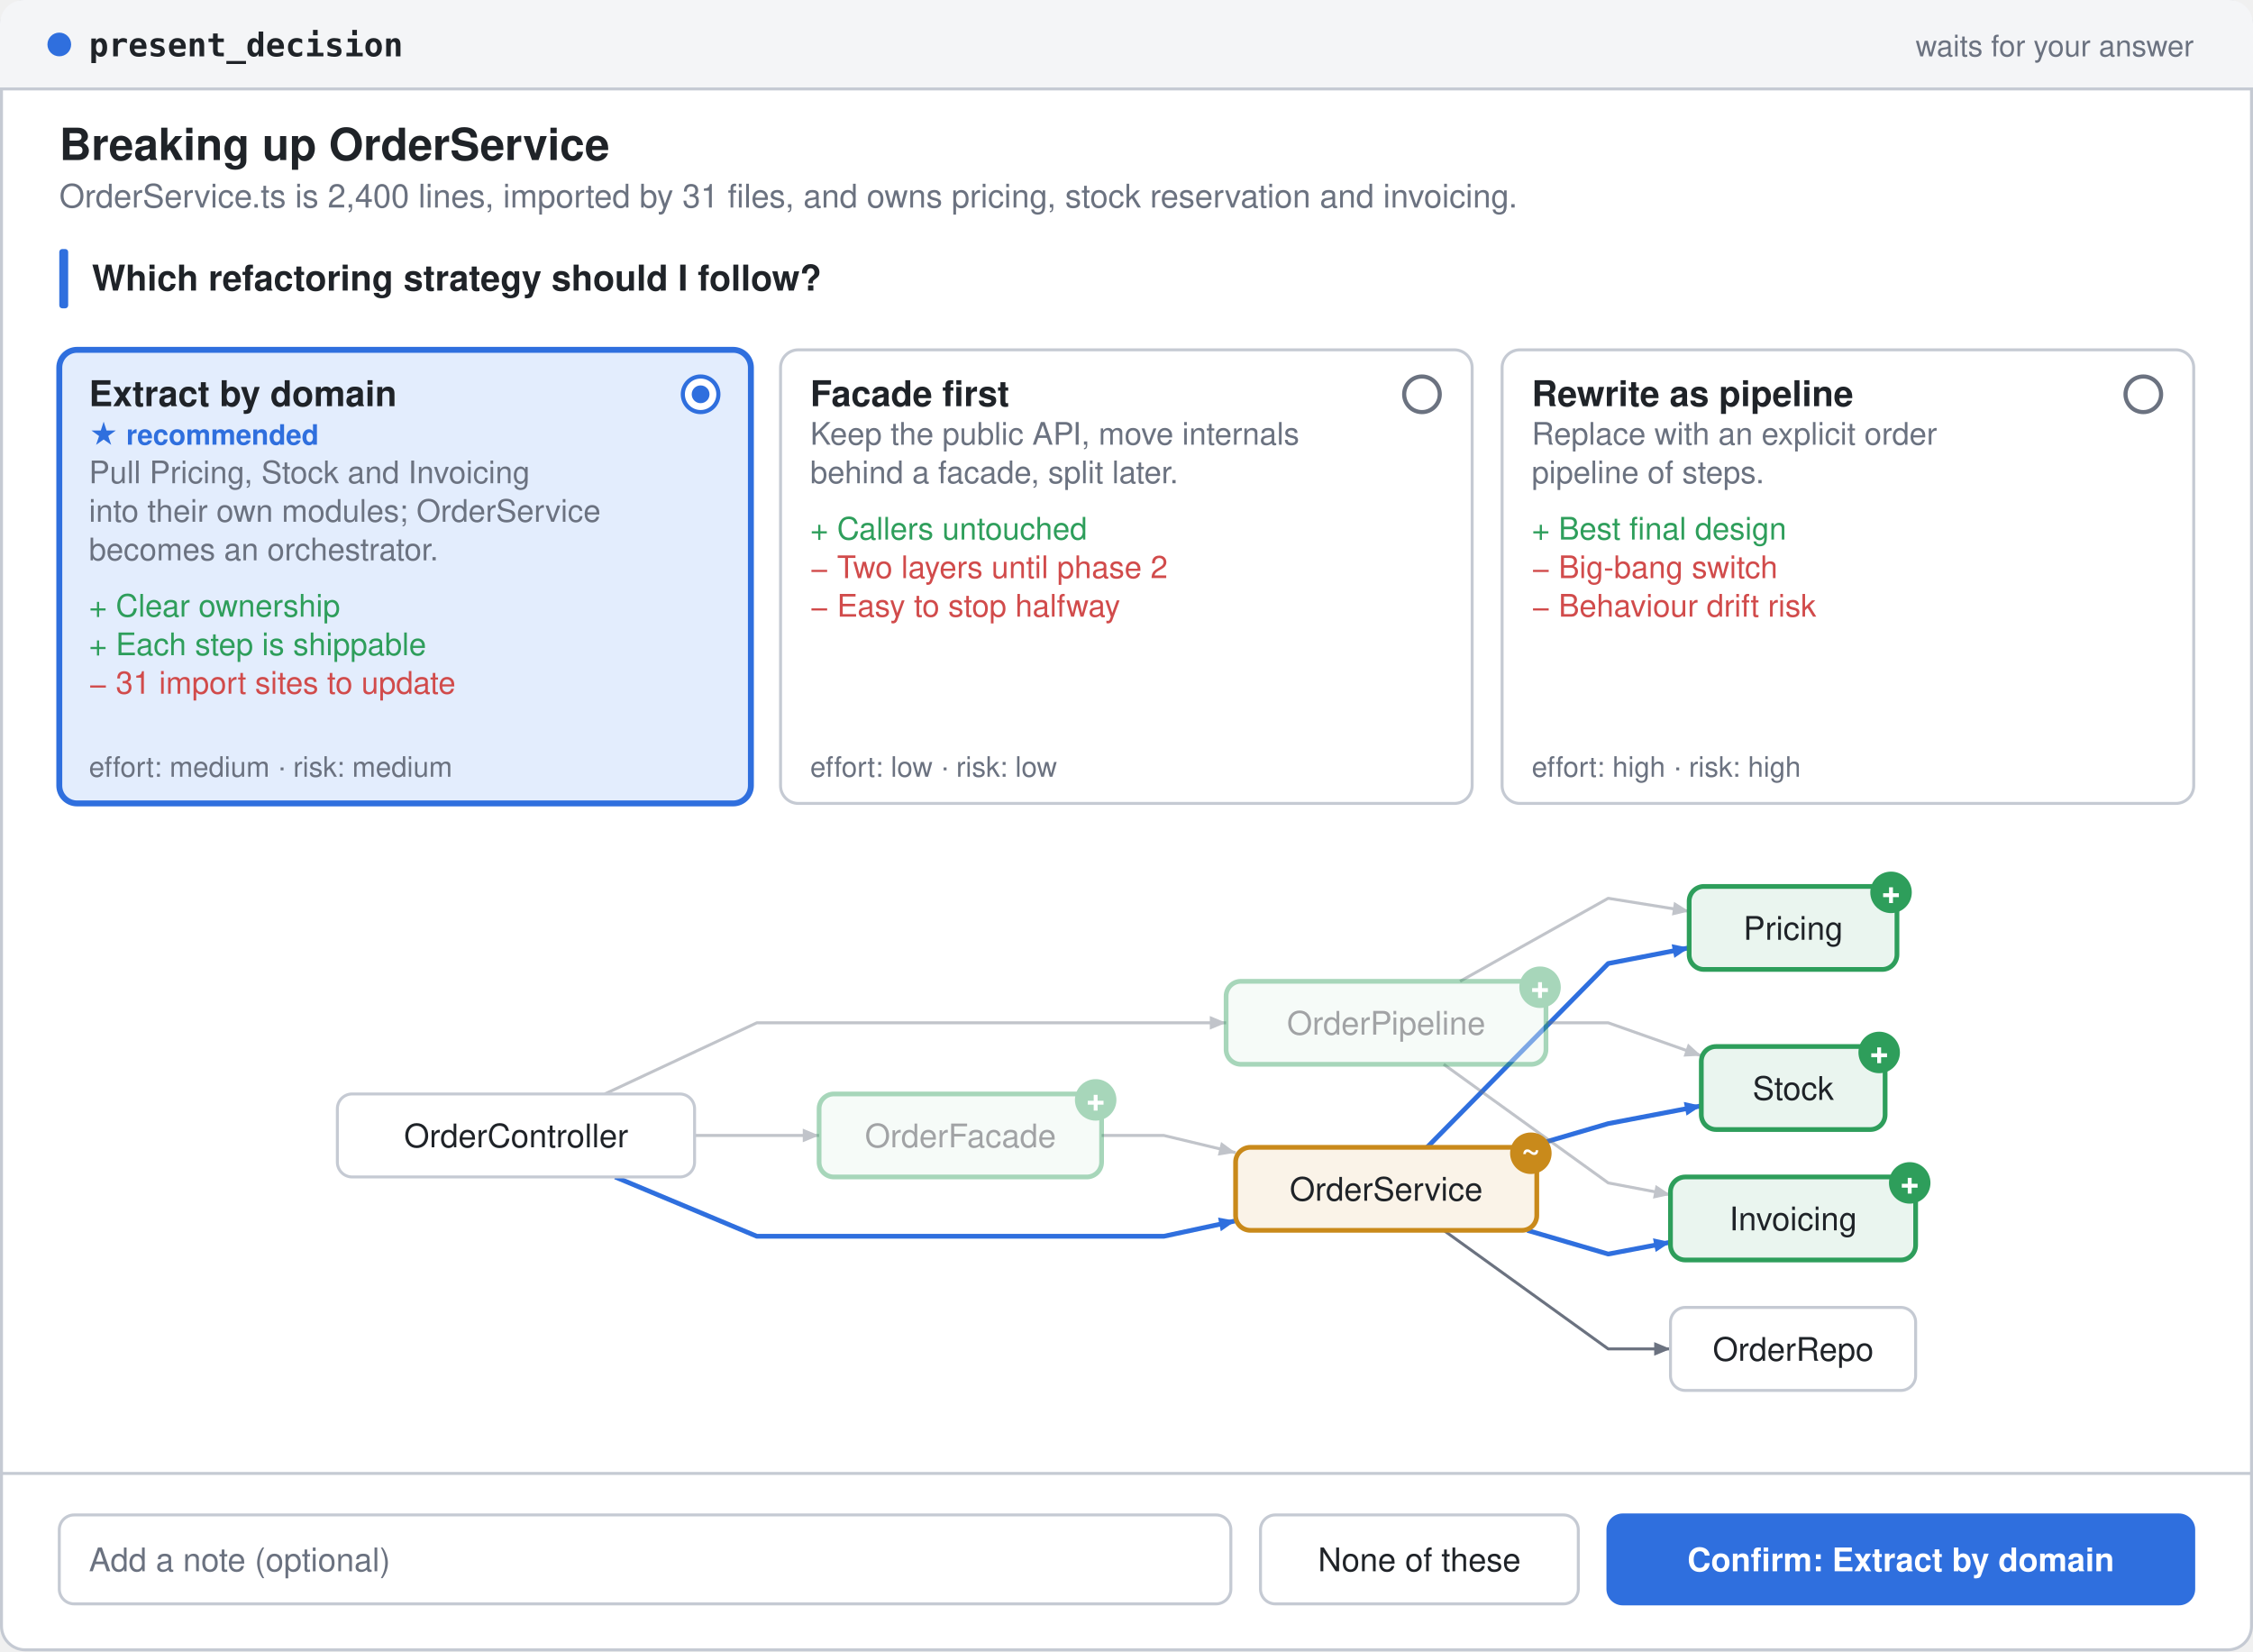
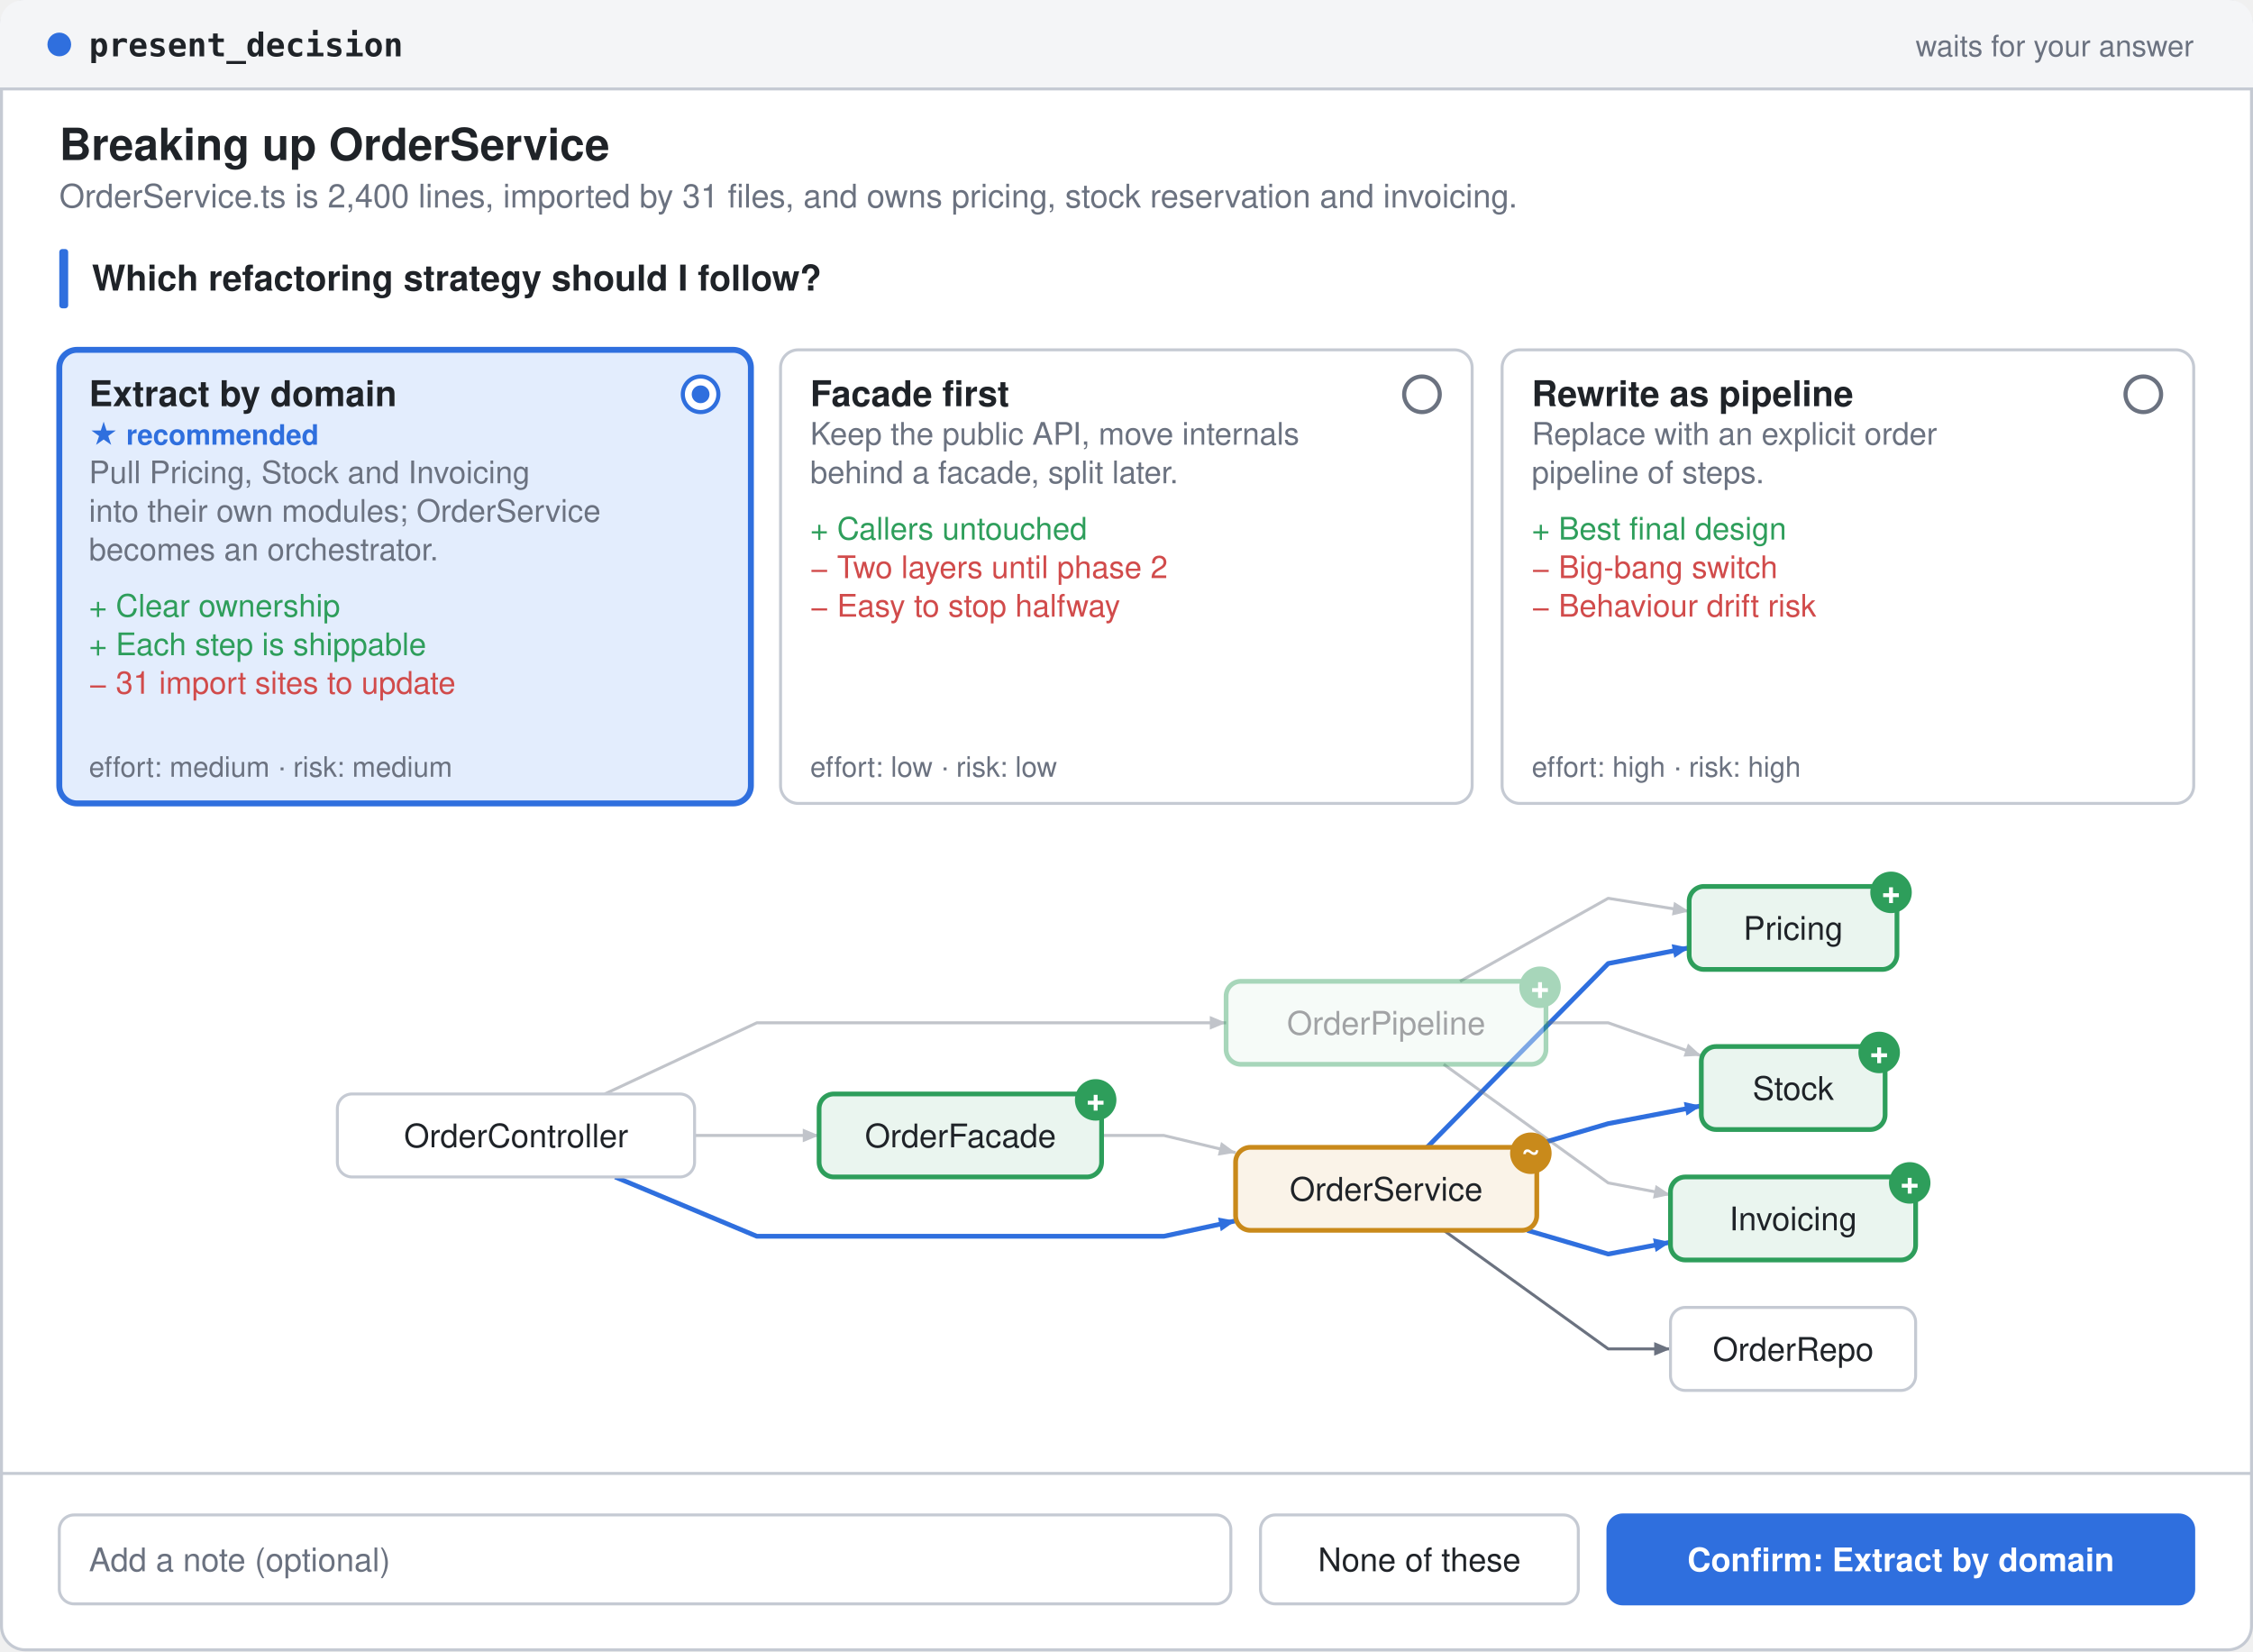
<svg xmlns="http://www.w3.org/2000/svg" viewBox="0 0 760 557" width="760" font-family="system-ui, -apple-system, 'Segoe UI', Helvetica, Arial, sans-serif">
  <rect x="0.5" y="0.5" width="759" height="556" rx="8" fill="#ffffff" stroke="#c5cad3" />
  <path d="M0,8 a8,8 0 0 1 8,-8 h744 a8,8 0 0 1 8,8 v22 h-760 z" fill="#f4f5f7" />
  <line x1="0" y1="30" x2="760" y2="30" stroke="#c5cad3" stroke-width="1" />
  <circle cx="20" cy="15" r="4" fill="#2f6fde" />
  <text x="30" y="19" font-size="11" fill="#1f2328" font-weight="600" font-family="ui-monospace, Menlo, Consolas, monospace">present_decision</text>
  <text x="740" y="19" font-size="10" fill="#6b7280" text-anchor="end">waits for your answer</text>
  <text x="20" y="54" font-size="15" fill="#1f2328" font-weight="600">Breaking up OrderService</text>
  <text x="20" y="70" font-size="11" fill="#6b7280">OrderService.ts is 2,400 lines, imported by 31 files, and owns pricing, stock reservation and invoicing.</text>
  <rect x="20" y="84" width="3" height="20" rx="1" fill="#2f6fde" stroke="none" stroke-width="1" />
  <text x="31" y="98" font-size="12" fill="#1f2328" font-weight="600">Which refactoring strategy should I follow?</text>
  <g opacity="1">
    <rect x="20" y="118" width="233.3" height="153" rx="6" fill="#e3edfd" stroke="#2f6fde" stroke-width="2" />
    <text x="30" y="137" font-size="12" fill="#1f2328" font-weight="600">Extract by domain</text>
    <circle cx="236.333" cy="133" r="6" fill="#ffffff" stroke="#2f6fde" stroke-width="1.4" />
    <circle cx="236.333" cy="133" r="3" fill="#2f6fde" />
    <text x="30" y="150" font-size="9.5" fill="#2f6fde" font-weight="600">★ recommended</text>
    <text x="30" y="163" font-size="10.5" fill="#6b7280">Pull Pricing, Stock and Invoicing</text>
    <text x="30" y="176" font-size="10.5" fill="#6b7280">into their own modules; OrderService</text>
    <text x="30" y="189" font-size="10.5" fill="#6b7280">becomes an orchestrator.</text>
    <text x="30" y="208" font-size="10.5" fill="#2e9e5b">+ Clear ownership</text>
    <text x="30" y="221" font-size="10.5" fill="#2e9e5b">+ Each step is shippable</text>
    <text x="30" y="234" font-size="10.5" fill="#d14b4b">− 31 import sites to update</text>
    <text x="30" y="262" font-size="9.5" fill="#6b7280">effort: medium  ·  risk: medium</text>
  </g>
  <g opacity="1">
    <rect x="263.3" y="118" width="233.3" height="153" rx="6" fill="#ffffff" stroke="#c5cad3" stroke-width="1" />
    <text x="273.3" y="137" font-size="12" fill="#1f2328" font-weight="600">Facade first</text>
    <circle cx="479.667" cy="133" r="6" fill="#ffffff" stroke="#6b7280" stroke-width="1.4" />
    <text x="273.3" y="150" font-size="10.5" fill="#6b7280">Keep the public API, move internals</text>
    <text x="273.3" y="163" font-size="10.5" fill="#6b7280">behind a facade, split later.</text>
    <text x="273.3" y="182" font-size="10.5" fill="#2e9e5b">+ Callers untouched</text>
    <text x="273.3" y="195" font-size="10.5" fill="#d14b4b">− Two layers until phase 2</text>
    <text x="273.3" y="208" font-size="10.5" fill="#d14b4b">− Easy to stop halfway</text>
    <text x="273.3" y="262" font-size="9.5" fill="#6b7280">effort: low  ·  risk: low</text>
  </g>
  <g opacity="1">
    <rect x="506.7" y="118" width="233.3" height="153" rx="6" fill="#ffffff" stroke="#c5cad3" stroke-width="1" />
    <text x="516.7" y="137" font-size="12" fill="#1f2328" font-weight="600">Rewrite as pipeline</text>
    <circle cx="723" cy="133" r="6" fill="#ffffff" stroke="#6b7280" stroke-width="1.4" />
    <text x="516.7" y="150" font-size="10.5" fill="#6b7280">Replace with an explicit order</text>
    <text x="516.7" y="163" font-size="10.5" fill="#6b7280">pipeline of steps.</text>
    <text x="516.7" y="182" font-size="10.5" fill="#2e9e5b">+ Best final design</text>
    <text x="516.7" y="195" font-size="10.5" fill="#d14b4b">− Big-bang switch</text>
    <text x="516.7" y="208" font-size="10.5" fill="#d14b4b">− Behaviour drift risk</text>
    <text x="516.7" y="262" font-size="9.5" fill="#6b7280">effort: high  ·  risk: high</text>
  </g>
  <g transform="translate(103.8,289) scale(1)">
    <g opacity="1">
      <polyline points="103.7,108 151.5,128 220.2,128 288.8,128 313,122.8" fill="none" stroke="#2f6fde" stroke-width="1.6" stroke-linejoin="round" />
      <polygon points="313,122.8 307.1,121.7 308,126.3" fill="#2f6fde" />
    </g>
    <g opacity="0.42">
      <polyline points="130.5,94 151.5,94 172.5,94" fill="none" stroke="#6b7280" stroke-width="1" stroke-linejoin="round" />
      <polygon points="172.5,94 167,91.7 167,96.3" fill="#6b7280" />
    </g>
    <g opacity="0.42">
      <polyline points="267.8,94 288.8,94 313,99.8" fill="none" stroke="#6b7280" stroke-width="1" stroke-linejoin="round" />
      <polygon points="313,99.8 308.1,96.2 307,100.8" fill="#6b7280" />
    </g>
    <g opacity="0.42">
      <polyline points="100.2,80 151.5,56 220.2,56 288.8,56 309.8,56" fill="none" stroke="#6b7280" stroke-width="1" stroke-linejoin="round" />
      <polygon points="309.8,56 304.3,53.7 304.3,58.3" fill="#6b7280" />
    </g>
    <g opacity="1">
      <polyline points="377.6,98 438.7,36 466,30.7" fill="none" stroke="#2f6fde" stroke-width="1.6" stroke-linejoin="round" />
      <polygon points="466,30.7 460.1,29.5 461,34.1" fill="#2f6fde" />
    </g>
    <g opacity="1">
      <polyline points="411.4,98 438.7,90 470.1,84" fill="none" stroke="#2f6fde" stroke-width="1.6" stroke-linejoin="round" />
      <polygon points="470.1,84 464.2,82.7 465.1,87.3" fill="#2f6fde" />
    </g>
    <g opacity="1">
      <polyline points="411.4,126 438.7,134 459.7,130" fill="none" stroke="#2f6fde" stroke-width="1.6" stroke-linejoin="round" />
      <polygon points="459.7,130 453.8,128.7 454.7,133.3" fill="#2f6fde" />
    </g>
    <g opacity="0.42">
      <polyline points="388.7,42 438.7,14 466,18.4" fill="none" stroke="#6b7280" stroke-width="1" stroke-linejoin="round" />
      <polygon points="466,18.4 460.9,15.2 460.2,19.8" fill="#6b7280" />
    </g>
    <g opacity="0.42">
      <polyline points="417.7,56 438.7,56 470.1,67.1" fill="none" stroke="#6b7280" stroke-width="1" stroke-linejoin="round" />
      <polygon points="470.1,67.1 465.6,63 464.1,67.4" fill="#6b7280" />
    </g>
    <g opacity="0.42">
      <polyline points="383.2,70 438.7,110 459.7,114" fill="none" stroke="#6b7280" stroke-width="1" stroke-linejoin="round" />
      <polygon points="459.7,114 454.7,110.7 453.8,115.3" fill="#6b7280" />
    </g>
    <g opacity="1">
      <polyline points="383.2,126 438.7,166 459.7,166" fill="none" stroke="#6b7280" stroke-width="1" stroke-linejoin="round" />
      <polygon points="459.7,166 454.2,163.7 454.2,168.3" fill="#6b7280" />
    </g>
    <g opacity="1">
      <rect x="10" y="80" width="120.5" height="28" rx="5" fill="#ffffff" stroke="#c5cad3" stroke-width="1" />
      <text x="70.3" y="98" font-size="11" fill="#1f2328" text-anchor="middle">OrderController</text>
    </g>
    <g opacity="1">
      <rect x="313" y="98" width="101.6" height="28" rx="5" fill="#ffffff" stroke="#c98a1b" stroke-width="1.6" />
      <rect x="313" y="98" width="101.6" height="28" rx="5" fill="#c98a1b" fill-opacity="0.1" stroke="none" stroke-width="1" />
      <text x="363.8" y="116" font-size="11" fill="#1f2328" text-anchor="middle">OrderService</text>
      <circle cx="412.6" cy="100" r="7" fill="#c98a1b" />
      <text x="412.6" y="103.5" font-size="11" fill="#fff" font-weight="600" text-anchor="middle">~</text>
    </g>
-     <g opacity="0.42">
+     <g opacity="1">
      <rect x="172.5" y="80" width="95.3" height="28" rx="5" fill="#ffffff" stroke="#2e9e5b" stroke-width="1.6" />
      <rect x="172.5" y="80" width="95.3" height="28" rx="5" fill="#2e9e5b" fill-opacity="0.1" stroke="none" stroke-width="1" />
      <text x="220.2" y="98" font-size="11" fill="#1f2328" text-anchor="middle">OrderFacade</text>
      <circle cx="265.8" cy="82" r="7" fill="#2e9e5b" />
      <text x="265.8" y="85.5" font-size="11" fill="#fff" font-weight="600" text-anchor="middle">+</text>
    </g>
    <g opacity="1">
      <rect x="466" y="10" width="70.1" height="28" rx="5" fill="#ffffff" stroke="#2e9e5b" stroke-width="1.6" />
      <rect x="466" y="10" width="70.1" height="28" rx="5" fill="#2e9e5b" fill-opacity="0.1" stroke="none" stroke-width="1" />
      <text x="501.1" y="28" font-size="11" fill="#1f2328" text-anchor="middle">Pricing</text>
      <circle cx="534.1" cy="12" r="7" fill="#2e9e5b" />
      <text x="534.1" y="15.5" font-size="11" fill="#fff" font-weight="600" text-anchor="middle">+</text>
    </g>
    <g opacity="1">
      <rect x="470.1" y="64" width="62" height="28" rx="5" fill="#ffffff" stroke="#2e9e5b" stroke-width="1.6" />
      <rect x="470.1" y="64" width="62" height="28" rx="5" fill="#2e9e5b" fill-opacity="0.1" stroke="none" stroke-width="1" />
      <text x="501.1" y="82" font-size="11" fill="#1f2328" text-anchor="middle">Stock</text>
      <circle cx="530.1" cy="66" r="7" fill="#2e9e5b" />
      <text x="530.1" y="69.5" font-size="11" fill="#fff" font-weight="600" text-anchor="middle">+</text>
    </g>
    <g opacity="1">
      <rect x="459.7" y="108" width="82.7" height="28" rx="5" fill="#ffffff" stroke="#2e9e5b" stroke-width="1.6" />
      <rect x="459.7" y="108" width="82.7" height="28" rx="5" fill="#2e9e5b" fill-opacity="0.1" stroke="none" stroke-width="1" />
      <text x="501.1" y="126" font-size="11" fill="#1f2328" text-anchor="middle">Invoicing</text>
      <circle cx="540.4" cy="110" r="7" fill="#2e9e5b" />
      <text x="540.4" y="113.5" font-size="11" fill="#fff" font-weight="600" text-anchor="middle">+</text>
    </g>
    <g opacity="0.42">
      <rect x="309.8" y="42" width="107.9" height="28" rx="5" fill="#ffffff" stroke="#2e9e5b" stroke-width="1.6" />
      <rect x="309.8" y="42" width="107.9" height="28" rx="5" fill="#2e9e5b" fill-opacity="0.1" stroke="none" stroke-width="1" />
      <text x="363.8" y="60" font-size="11" fill="#1f2328" text-anchor="middle">OrderPipeline</text>
      <circle cx="415.7" cy="44" r="7" fill="#2e9e5b" />
      <text x="415.7" y="47.5" font-size="11" fill="#fff" font-weight="600" text-anchor="middle">+</text>
    </g>
    <g opacity="1">
      <rect x="459.7" y="152" width="82.7" height="28" rx="5" fill="#ffffff" stroke="#c5cad3" stroke-width="1" />
      <text x="501.1" y="170" font-size="11" fill="#1f2328" text-anchor="middle">OrderRepo</text>
    </g>
  </g>
  <line x1="0" y1="497" x2="760" y2="497" stroke="#c5cad3" stroke-width="1" />
  <rect x="20" y="511" width="395.2" height="30" rx="5" fill="#ffffff" stroke="#c5cad3" stroke-width="1" />
  <text x="30" y="530" font-size="11" fill="#6b7280">Add a note (optional)</text>
  <rect x="425.2" y="511" width="107.2" height="30" rx="5" fill="#ffffff" stroke="#c5cad3" stroke-width="1" />
  <text x="478.8" y="530" font-size="11" fill="#1f2328" text-anchor="middle">None of these</text>
  <rect x="542.4" y="511" width="197.6" height="30" rx="5" fill="#2f6fde" stroke="#2f6fde" stroke-width="1" />
  <text x="641.2" y="530" font-size="11" fill="#fff" font-weight="600" text-anchor="middle">Confirm: Extract by domain</text>
</svg>
